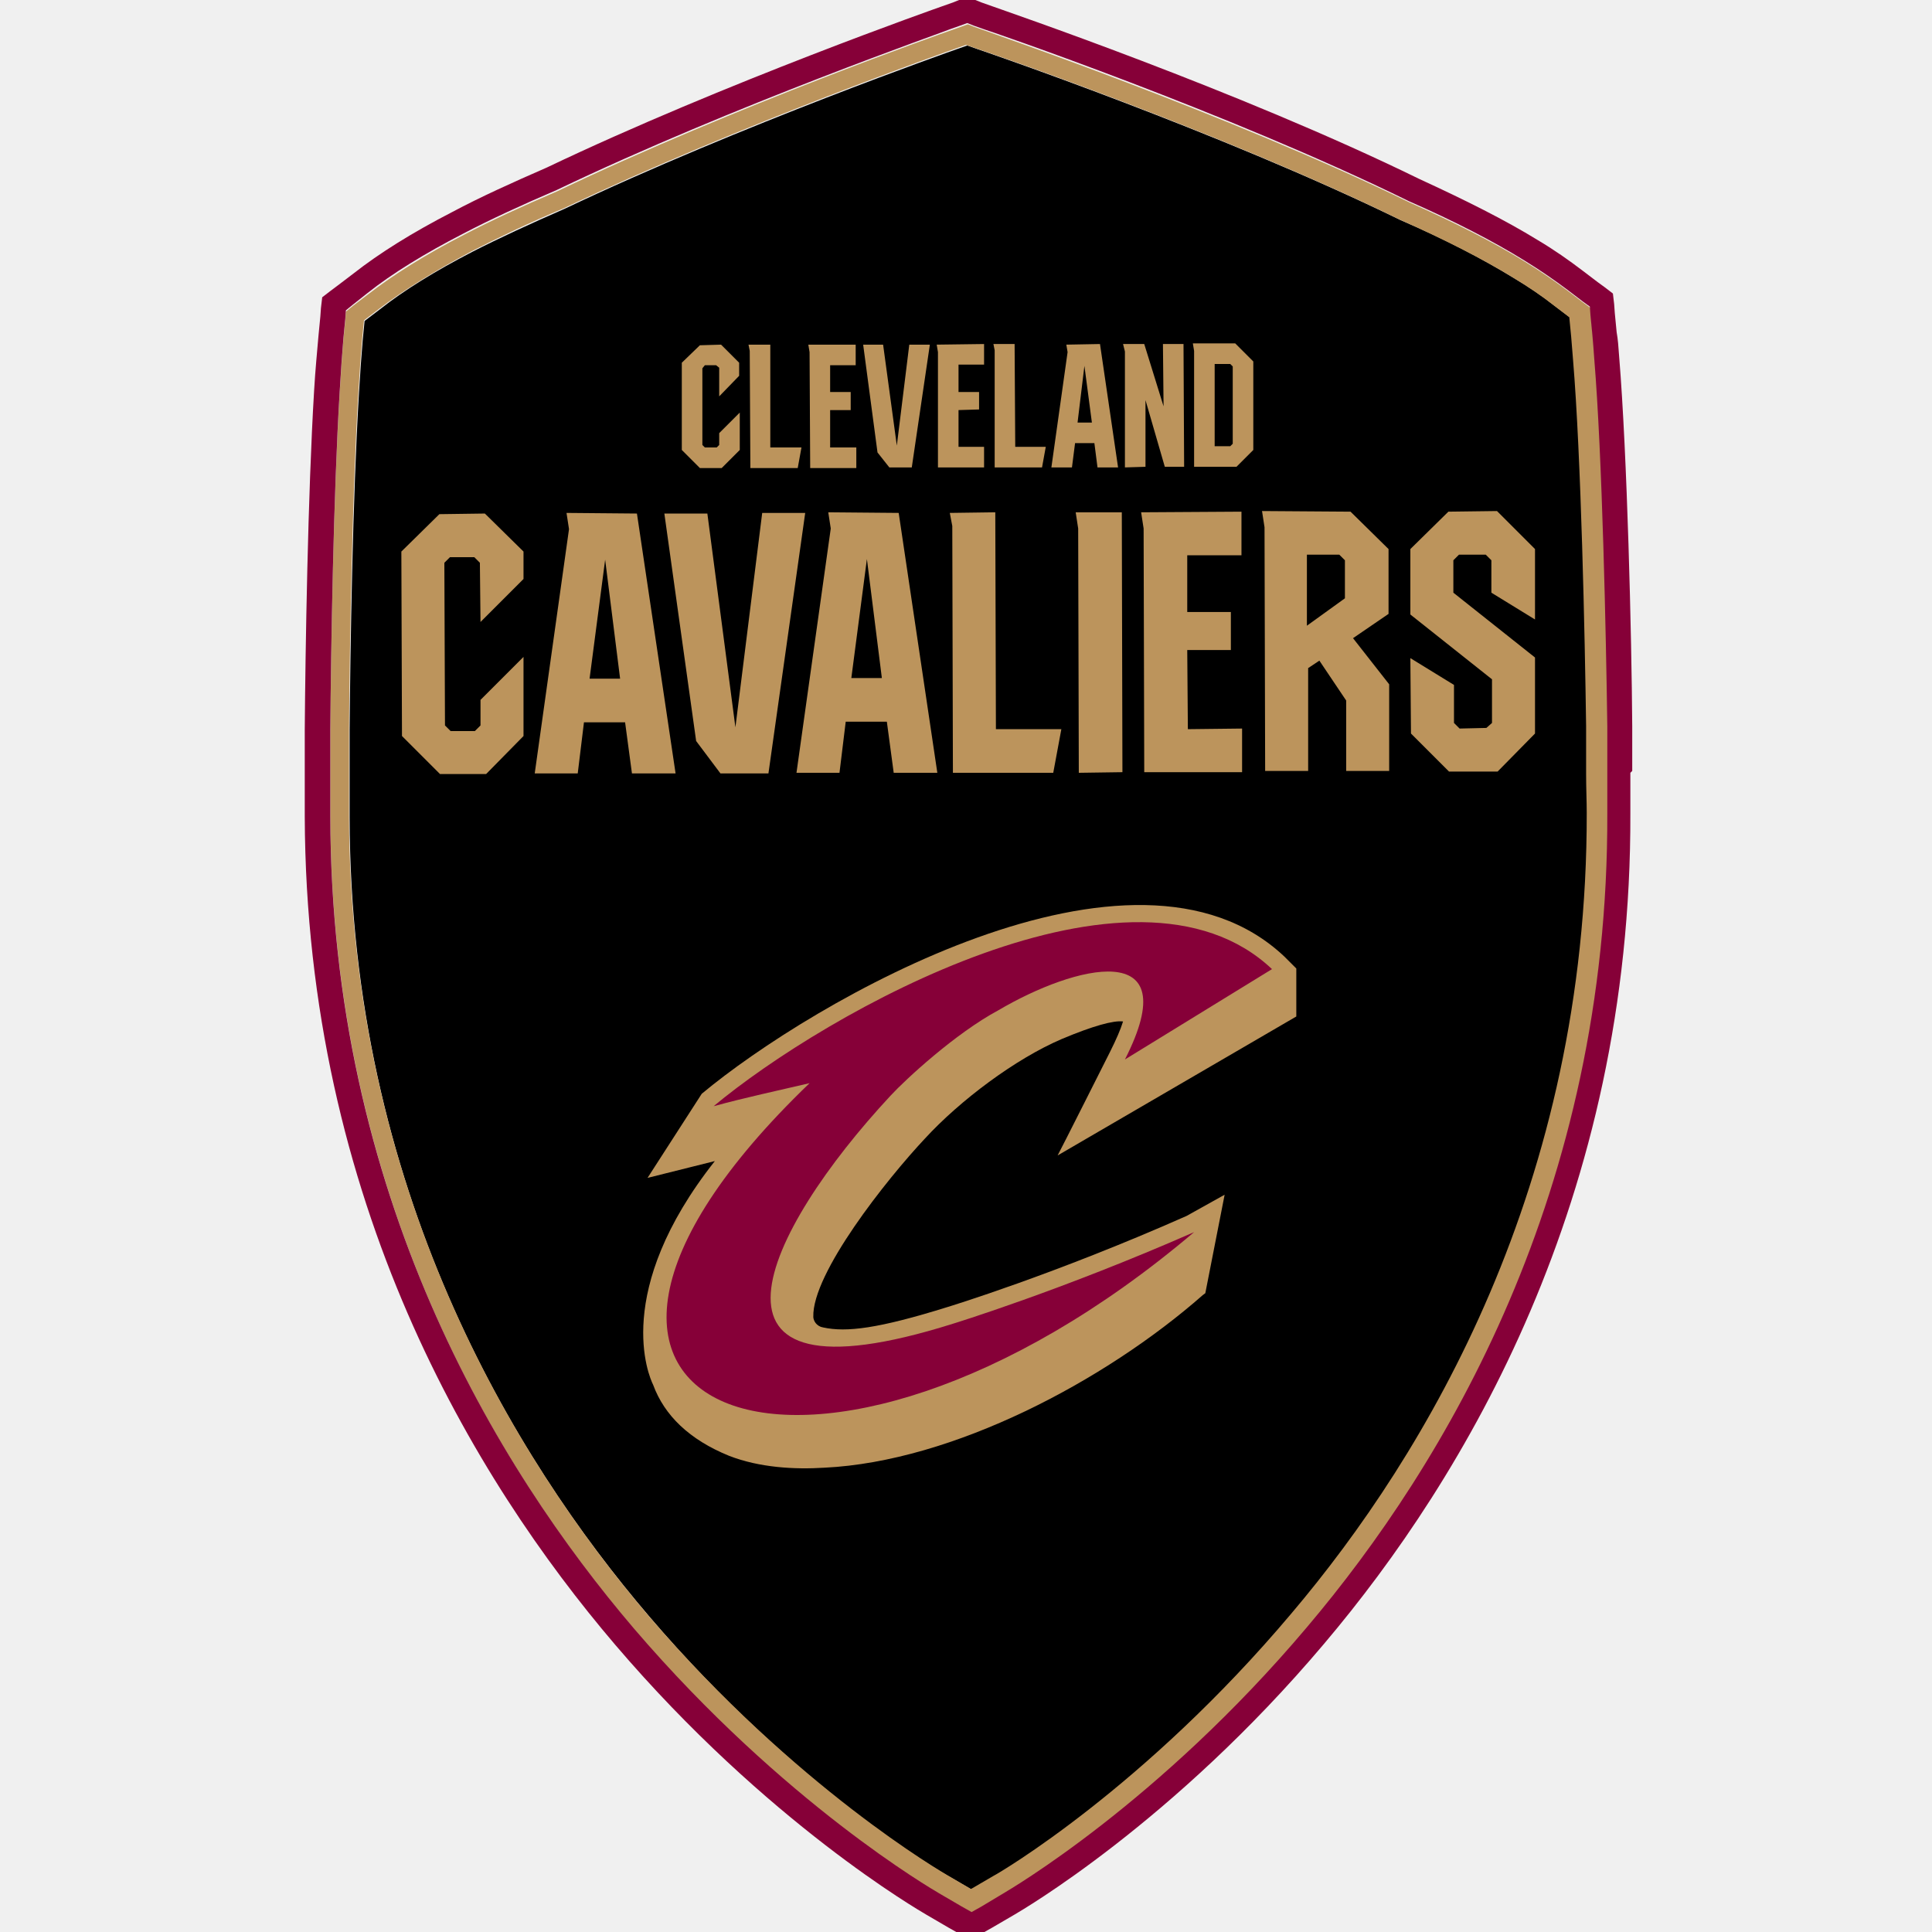
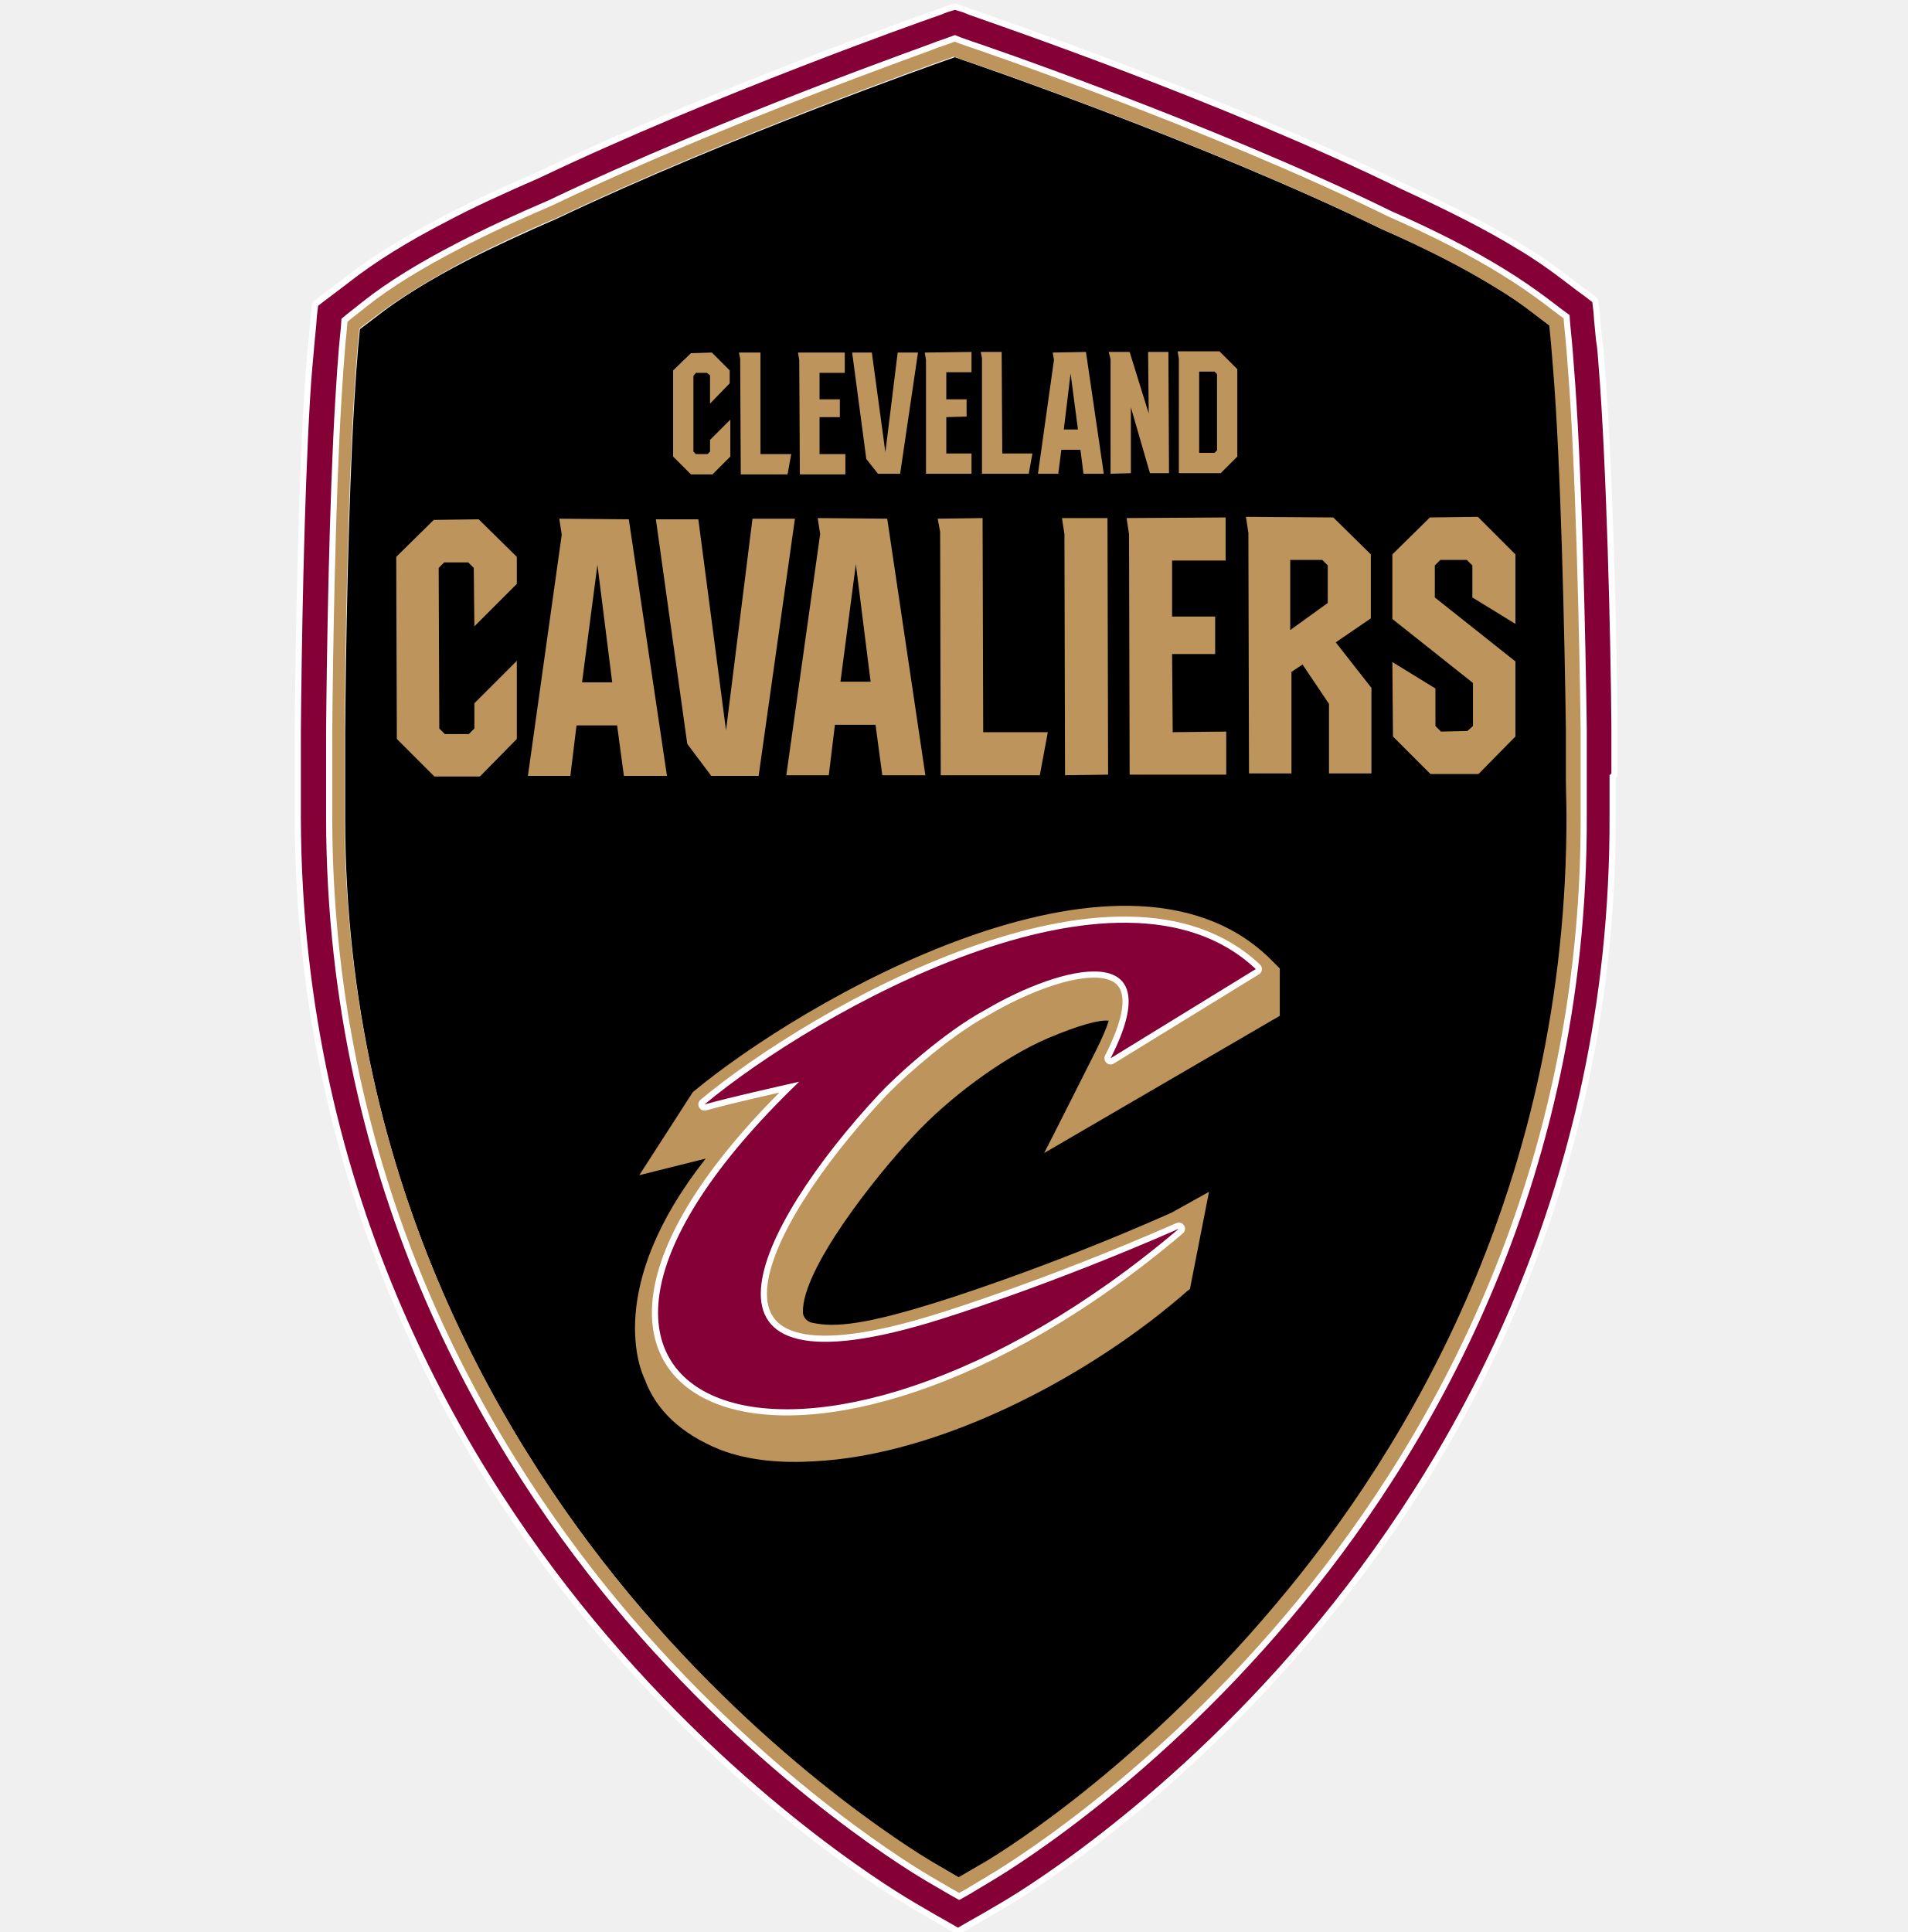
- <svg xmlns="http://www.w3.org/2000/svg" version="1.1" id="Layer_2" x="0px" y="0px" viewBox="45 45 310 310" style="enable-background:new 0 0 400 400;" xml:space="preserve">
+ <svg xmlns="http://www.w3.org/2000/svg" version="1.1" id="Layer_2" x="0px" y="0px" viewBox="45 43 310 314" style="enable-background:new 0 0 400 400;" xml:space="preserve">
  <style type="text/css">
- 	.st0{fill:#BC945C;}
- 	.st1{fill:#860038;}
- </style>
+ 	.st0{fill:#BC945C;
+ 		
+ 	}
+ 	.st1{fill:#860038; 
+ 		stroke:#fff;
+         stroke-width:2;
+         paint-order:stroke fill;
+         stroke-linejoin:round;
+ 	}
+ 	</style>
  <g>
    <path d="M299.8,175.5c0-1.8,0-3.9-0.1-6.2l0-0.4c0-0.7,0-1.4,0-2.1l0-1c0-1.2,0-2.6,0-4.2c-0.1-14.4-0.8-43.1-2.1-58.8   c-0.1-1.4-0.2-2.6-0.3-3.8L297,96l-2.5-1.9c-1.9-1.5-4.1-3-6.6-4.5c-4.9-3-11-6.2-18.2-9.3c-29.1-14.2-67.5-27.3-67.8-27.4   l-1.7-0.6l-1.7,0.6c-0.3,0.1-34.7,12.2-62.9,25.6c-5.5,2.4-10.5,4.7-14.8,6.9c-6,3.1-11,6.2-14.8,9.2l-2.5,1.9l-0.3,3.1   c-0.2,2.3-0.4,5.1-0.6,8.5c-1,16.5-1.4,41.3-1.5,54c0,1.5,0,2.9,0,4.2l0,0.1l0,0.9c0,0.7,0,1.4,0,2.2l0,0.4c0,2.3,0,4.4,0,6.2   c0.1,59.7,26.2,102.7,48.1,128.3c23.6,27.7,47.1,41.2,48.1,41.7l3.6,2.1l3.6-2.1c1-0.6,24.4-14.2,47.8-41.9   C274,278.4,299.9,235.2,299.8,175.5" />
    <path class="st0" d="M254.8,306.2c22.1-26.1,48.3-69.9,48.2-130.6c0-1.8,0-3.9,0-6.2l0-0.4c0-0.7,0-1.4,0-2.1l0-1   c0-1.3,0-2.7,0-4.2c-0.1-14.5-0.8-43.3-2.1-59c-0.1-1.5-0.2-2.7-0.3-3.8l-0.3-3.1l-0.1-1.4l-1.1-0.8l-2.5-1.9   c-2-1.5-4.3-3.1-6.9-4.7c-5-3.1-11.3-6.3-18.5-9.5c-29.1-14.2-67.8-27.4-68.2-27.6l-1.7-0.6l-1-0.4l-1.1,0.4l-1.7,0.6   c-0.3,0.1-34.7,12.2-63.1,25.8c-5.6,2.4-10.6,4.7-15,7c-6.2,3.2-11.3,6.4-15.3,9.5l-2.5,1.9l-1.1,0.9l-0.1,1.4l-0.3,3.1   c-0.2,2.3-0.4,5.2-0.6,8.6c-1,16.5-1.4,41.4-1.5,54.2c0,1.5,0,2.9,0,4.2l0,0.1l0,0.8c0,0.8,0,1.5,0,2.2l0,0.3c0,2.4,0,4.5,0,6.2   c0.2,60.7,26.6,104.4,48.8,130.4c24,28.1,47.9,41.9,48.9,42.4l3.6,2.1l1.6,0.9l1.6-0.9l3.6-2.1C207.1,348.2,231,334.4,254.8,306.2    M204.4,346l-3.6,2.1l-3.6-2.1c-1-0.6-24.4-14.1-48.1-41.7c-21.8-25.6-47.9-68.6-48.1-128.3c0-1.8,0-3.9,0-6.2l0-0.4   c0-0.7,0-1.4,0-2.2l0-0.9l0-0.1c0-1.2,0-2.6,0-4.2c0.1-12.7,0.5-37.6,1.5-54c0.2-3.4,0.4-6.2,0.6-8.5l0.3-3.1l2.5-1.9   c3.8-2.9,8.8-6,14.8-9.2c4.3-2.2,9.3-4.6,14.8-6.9C163.7,65,198,52.9,198.3,52.8l1.7-0.6l1.7,0.6c0.4,0.1,38.8,13.2,67.8,27.4   c7.2,3.2,13.3,6.3,18.2,9.3c2.5,1.5,4.7,3,6.6,4.5l2.5,1.9l0.3,3.1c0.1,1.1,0.2,2.4,0.3,3.7c1.3,15.6,1.9,44.3,2.1,58.8   c0,1.5,0,2.9,0,4.2l0,1c0,0.7,0,1.4,0,2.1l0,0.4c0,2.3,0.1,4.4,0.1,6.2c0.1,59.7-25.7,102.9-47.4,128.5   C228.7,331.8,205.4,345.5,204.4,346" />
    <path class="st1" d="M306.9,168.7c0-0.7,0-1.3,0-2l0-1c0-1.3,0-2.7,0-4.2c-0.1-14.5-0.8-43.5-2.1-59.3c-0.1-1.5-0.2-2.8-0.4-3.9   l-0.3-3.1l-0.1-1.4l-0.2-1.7l-1.3-1l-1.1-0.8l-2.5-1.9c-2.1-1.6-4.5-3.3-7.2-4.9c-5.2-3.2-11.6-6.4-19-9.8   c-29-14.2-66.9-27.1-68.5-27.7l-1.7-0.6l-1-0.4l-1.3-0.4l-1.3,0.4l-1,0.4l-1.7,0.6c-0.3,0.1-35,12.3-63.5,25.9   c-5.5,2.4-10.6,4.7-15.1,7.1c-6.4,3.3-11.7,6.6-15.9,9.9l-2.5,1.9L98,91.7l-1.3,1l-0.2,1.7l-0.1,1.4l-0.3,3.1   c-0.2,2.4-0.5,5.3-0.7,8.8c-1,16.6-1.4,41.6-1.5,54.4c0,1.5,0,2.9,0,4.2l0,0l0,0.2l0,0.8c0,0.8,0,1.6,0,2.3l0,0.3   c0,2.3,0,4.4,0,6.1c0.2,61.9,27.2,106.4,49.8,132.9c24.4,28.6,48.9,42.7,49.9,43.3l3.6,2.1l1.6,0.9l1.9,1.1l1.9-1.1l1.6-0.9   l3.6-2.1c1-0.6,25.4-14.7,49.7-43.5c22.5-26.6,49.3-71.3,49.1-133.2c0-1.8,0-3.9,0-6.2l0-0.3L306.9,168.7z M202.5,350.9l-1.6,0.9   l-1.6-0.9l-3.6-2.1c-1-0.6-24.9-14.4-48.9-42.4c-22.2-26-48.7-69.7-48.8-130.4c0-1.7,0-3.8,0-6.2l0-0.3c0-0.7,0-1.5,0-2.2l0-0.8   l0-0.2c0-1.3,0-2.7,0-4.2c0.1-12.7,0.5-37.7,1.5-54.2c0.2-3.4,0.4-6.3,0.6-8.6l0.3-3.1l0.1-1.4l1.1-0.9L104,92   c3.9-3.1,9.1-6.3,15.3-9.5c4.4-2.3,9.4-4.6,15-7c28.4-13.6,62.8-25.6,63.1-25.8l1.7-0.6l1.1-0.4l1,0.4l1.7,0.6   c0.4,0.1,39.1,13.3,68.2,27.6c7.3,3.2,13.5,6.4,18.5,9.5c2.6,1.6,4.9,3.2,6.9,4.7l2.5,1.9l1.1,0.8l0.1,1.4l0.3,3.1   c0.1,1.1,0.2,2.3,0.3,3.8c1.3,15.7,1.9,44.5,2.1,59c0,1.5,0,2.9,0,4.2l0,1c0,0.7,0,1.4,0,2.2l0,0.4c0,2.3,0,4.4,0,6.2   c0.2,60.7-26.1,104.5-48.2,130.6c-23.8,28.2-47.7,42.1-48.7,42.7L202.5,350.9z" />
    <path class="st0" d="M253,208.1l0-7.7l-1.9-1.9c-24.2-22.9-76,7.4-93.5,22l-8.7,13.5l10.8-2.7c-16.5,20.9-10.6,34.5-9.9,35.9   c1.8,4.9,5.8,8.8,12.2,11.4c4.9,1.9,10.5,2.2,15.3,1.9c20.6-1,45-13.9,60.7-27.7l0.4-0.3l3.1-15.8l-6.1,3.4   c-21.2,9.4-38.3,14.6-38.3,14.6c-11.2,3.5-16.3,4.1-20,3.3l-0.4-0.1c-1-0.4-1.2-1.3-1.2-1.6c-0.2-7,11.8-22.1,17.9-28.6   c5.6-6.1,14.5-12.8,22-16c5-2.1,8.3-3,9.8-2.8c-0.4,1.3-1.1,2.9-2.1,4.9c0,0-8,15.9-8.4,16.6L253,208.1z" />
    <path class="st1" d="M205.2,207.1c-6.9,3.7-14.9,11.1-17.3,13.7c-20.2,21.7-34.4,50.6,10,36.6c0,0,17.3-5.3,38.7-14.7   c-60.6,51.4-117.9,30.1-61.7-23.9c-5.1,1.2-10.3,2.3-15.4,3.7c18-15,67.4-43,89.6-22l-23.6,14.5   C235.6,195.2,217.4,199.9,205.2,207.1" />
    <polygon class="st0" points="160.7,100.3 163.6,103.2 163.6,105.3 160.4,108.6 160.4,104 159.9,103.6 158.1,103.6 157.7,104.1    157.7,116.4 158.1,116.8 160,116.8 160.4,116.4 160.4,114.5 163.7,111.2 163.7,117.2 160.8,120.1 157.3,120.1 154.4,117.2    154.4,103.2 157.3,100.4  " />
    <polygon class="st0" points="168.6,100.3 168.6,116.8 173.6,116.8 173,120.1 165.4,120.1 165.3,101.3 165.1,100.3  " />
    <polygon class="st0" points="182.3,100.3 182.3,103.6 178.2,103.6 178.2,107.9 181.5,107.9 181.5,110.8 178.2,110.8 178.2,116.8    182.4,116.8 182.4,120.1 175,120.1 174.9,101.5 174.7,100.3  " />
    <polygon class="st0" points="194.2,100.3 191.3,120 187.7,120 185.8,117.6 183.5,100.3 186.7,100.3 188.9,116.5 190.9,100.3  " />
    <polygon class="st0" points="202.9,100.2 202.9,103.5 198.8,103.5 198.8,107.9 202.1,107.9 202.1,110.7 198.8,110.8 198.8,116.7    202.9,116.7 202.9,120 195.5,120 195.5,101.5 195.3,100.3  " />
    <polygon class="st0" points="207.8,100.2 207.9,116.7 212.8,116.7 212.2,120 204.6,120 204.6,101.2 204.4,100.2  " />
    <path class="st0" d="M221.5,100.2l2.9,19.8l-3.3,0l-0.5-3.9l-3.1,0L217,120l-3.3,0l2.6-18.5l-0.2-1.2L221.5,100.2z M217.9,112.8   l2.3,0l-1.2-9.1L217.9,112.8z" />
    <polygon class="st0" points="235,119.9 231.9,119.9 228.8,109.2 228.8,109.2 228.8,119.9 225.5,120 225.5,101.4 225.2,100.2    228.6,100.2 231.7,110.2 231.6,100.2 234.9,100.2  " />
    <path class="st0" d="M246.1,103l0,14.2l-2.7,2.7l-6.8,0l0-18.6l-0.2-1.2l6.8,0L246.1,103z M242.8,103.8l-0.4-0.4l-2.5,0l0,13.2   l2.5,0l0.4-0.4L242.8,103.8z" />
    <polygon class="st0" points="122.8,127.4 129,133.5 129,137.9 122.1,144.8 122,135.3 121.1,134.4 117.2,134.4 116.3,135.3    116.4,161.4 117.3,162.3 121.2,162.3 122.1,161.4 122.1,157.3 129,150.4 129,163.1 123,169.2 115.6,169.2 109.5,163.1 109.4,133.5    115.5,127.5  " />
    <path class="st0" d="M147.2,127.4l6.2,41.7l-7,0l-1.1-8.2l-6.6,0l-1,8.2l-6.9,0l5.5-39.2l-0.4-2.6L147.2,127.4z M139.6,153.9l4.9,0   l-2.4-19.1L139.6,153.9z" />
    <polygon class="st0" points="174.2,127.3 168.3,169.1 160.6,169.1 156.7,163.9 151.6,127.4 158.5,127.4 163,161.7 167.3,127.3  " />
    <path class="st0" d="M189.2,127.3l6.2,41.7l-7,0l-1.1-8.2l-6.6,0l-1,8.2l-6.9,0l5.5-39.2l-0.4-2.6L189.2,127.3z M181.6,153.8l4.9,0   l-2.4-19.1L181.6,153.8z" />
    <polygon class="st0" points="204.7,127.2 204.8,162 215.3,162 214,169 197.9,169 197.8,129.4 197.4,127.3  " />
    <polygon class="st0" points="225,127.2 225.1,168.9 218.1,169 218,129.8 217.6,127.2  " />
    <polygon class="st0" points="244.2,127.1 244.2,134.1 235.5,134.1 235.5,143.2 242.5,143.2 242.5,149.3 235.5,149.3 235.6,162    244.3,161.9 244.3,168.9 228.6,168.9 228.5,129.8 228.1,127.2  " />
    <path class="st0" d="M261.7,127.1l6.1,6l0,10.4l-5.7,3.9l5.8,7.4l0,13.9l-6.9,0l0-11.3l-4.3-6.4l-1.8,1.2l0,16.5l-6.9,0l-0.1-39.1   l-0.4-2.6L261.7,127.1z M254.7,145.4l6.1-4.4l0-6.1l-0.9-0.9l-5.2,0L254.7,145.4z" />
    <polygon class="st0" points="284.3,140.1 284.3,134.9 283.4,134 279.1,134 278.2,134.9 278.2,140.1 291.3,150.5 291.3,162.7    285.3,168.8 277.5,168.8 271.4,162.7 271.3,150.6 278.3,154.9 278.3,161 279.2,161.9 283.5,161.8 284.4,161 284.4,154 271.3,143.6    271.3,133.1 277.4,127.1 285.2,127 291.3,133.1 291.3,144.4  " />
  </g>
</svg>
